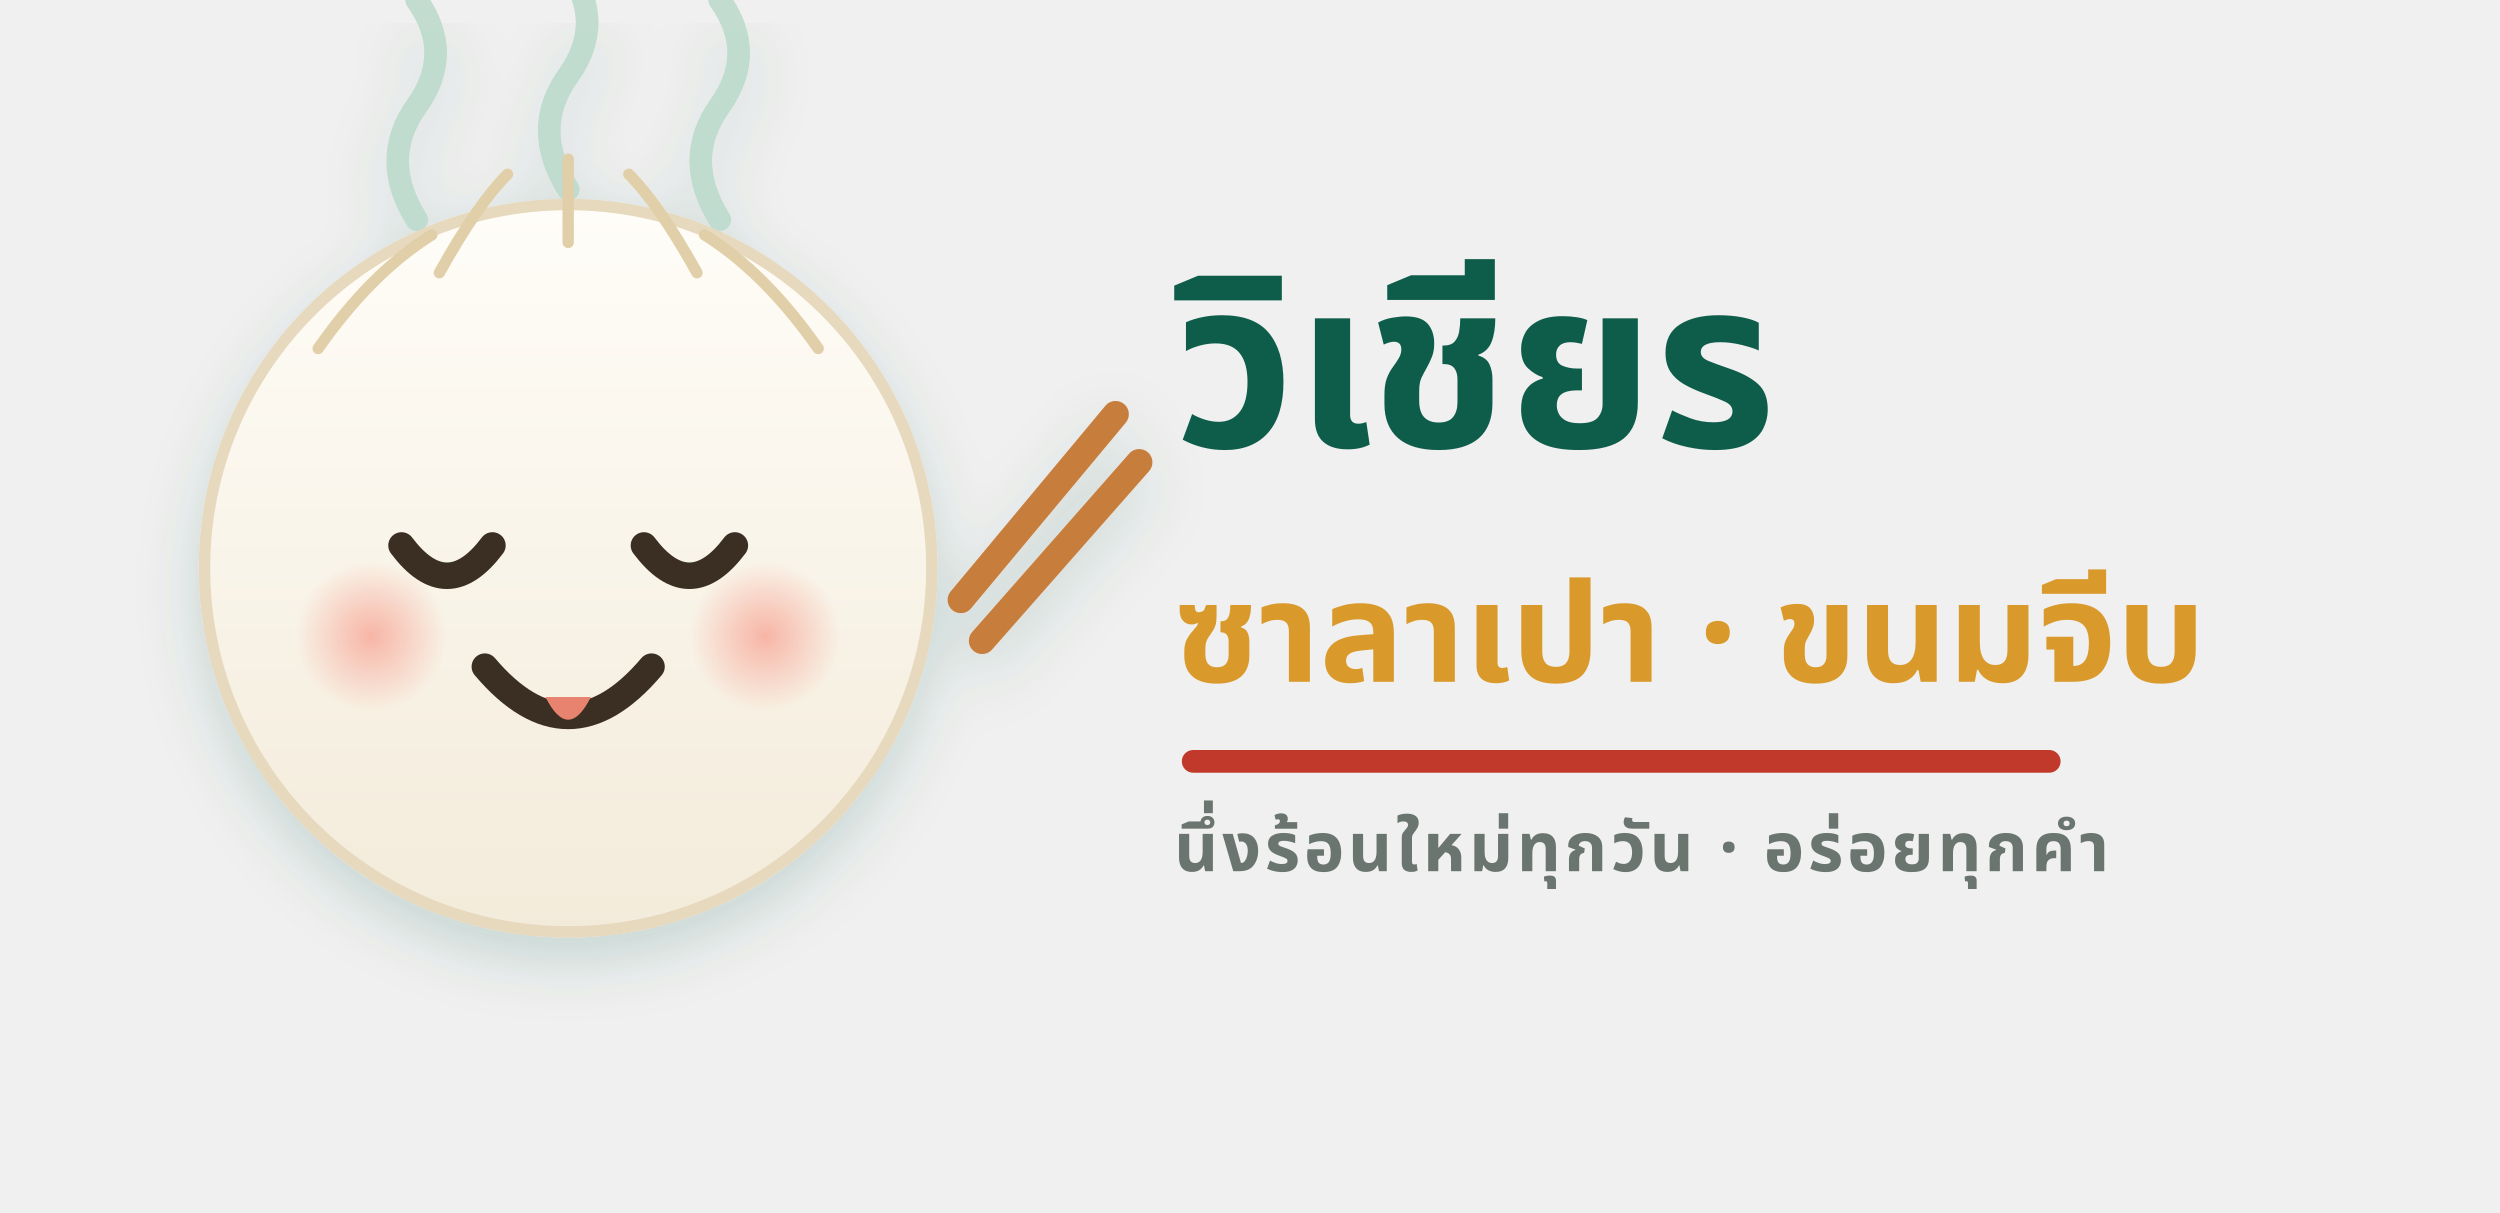
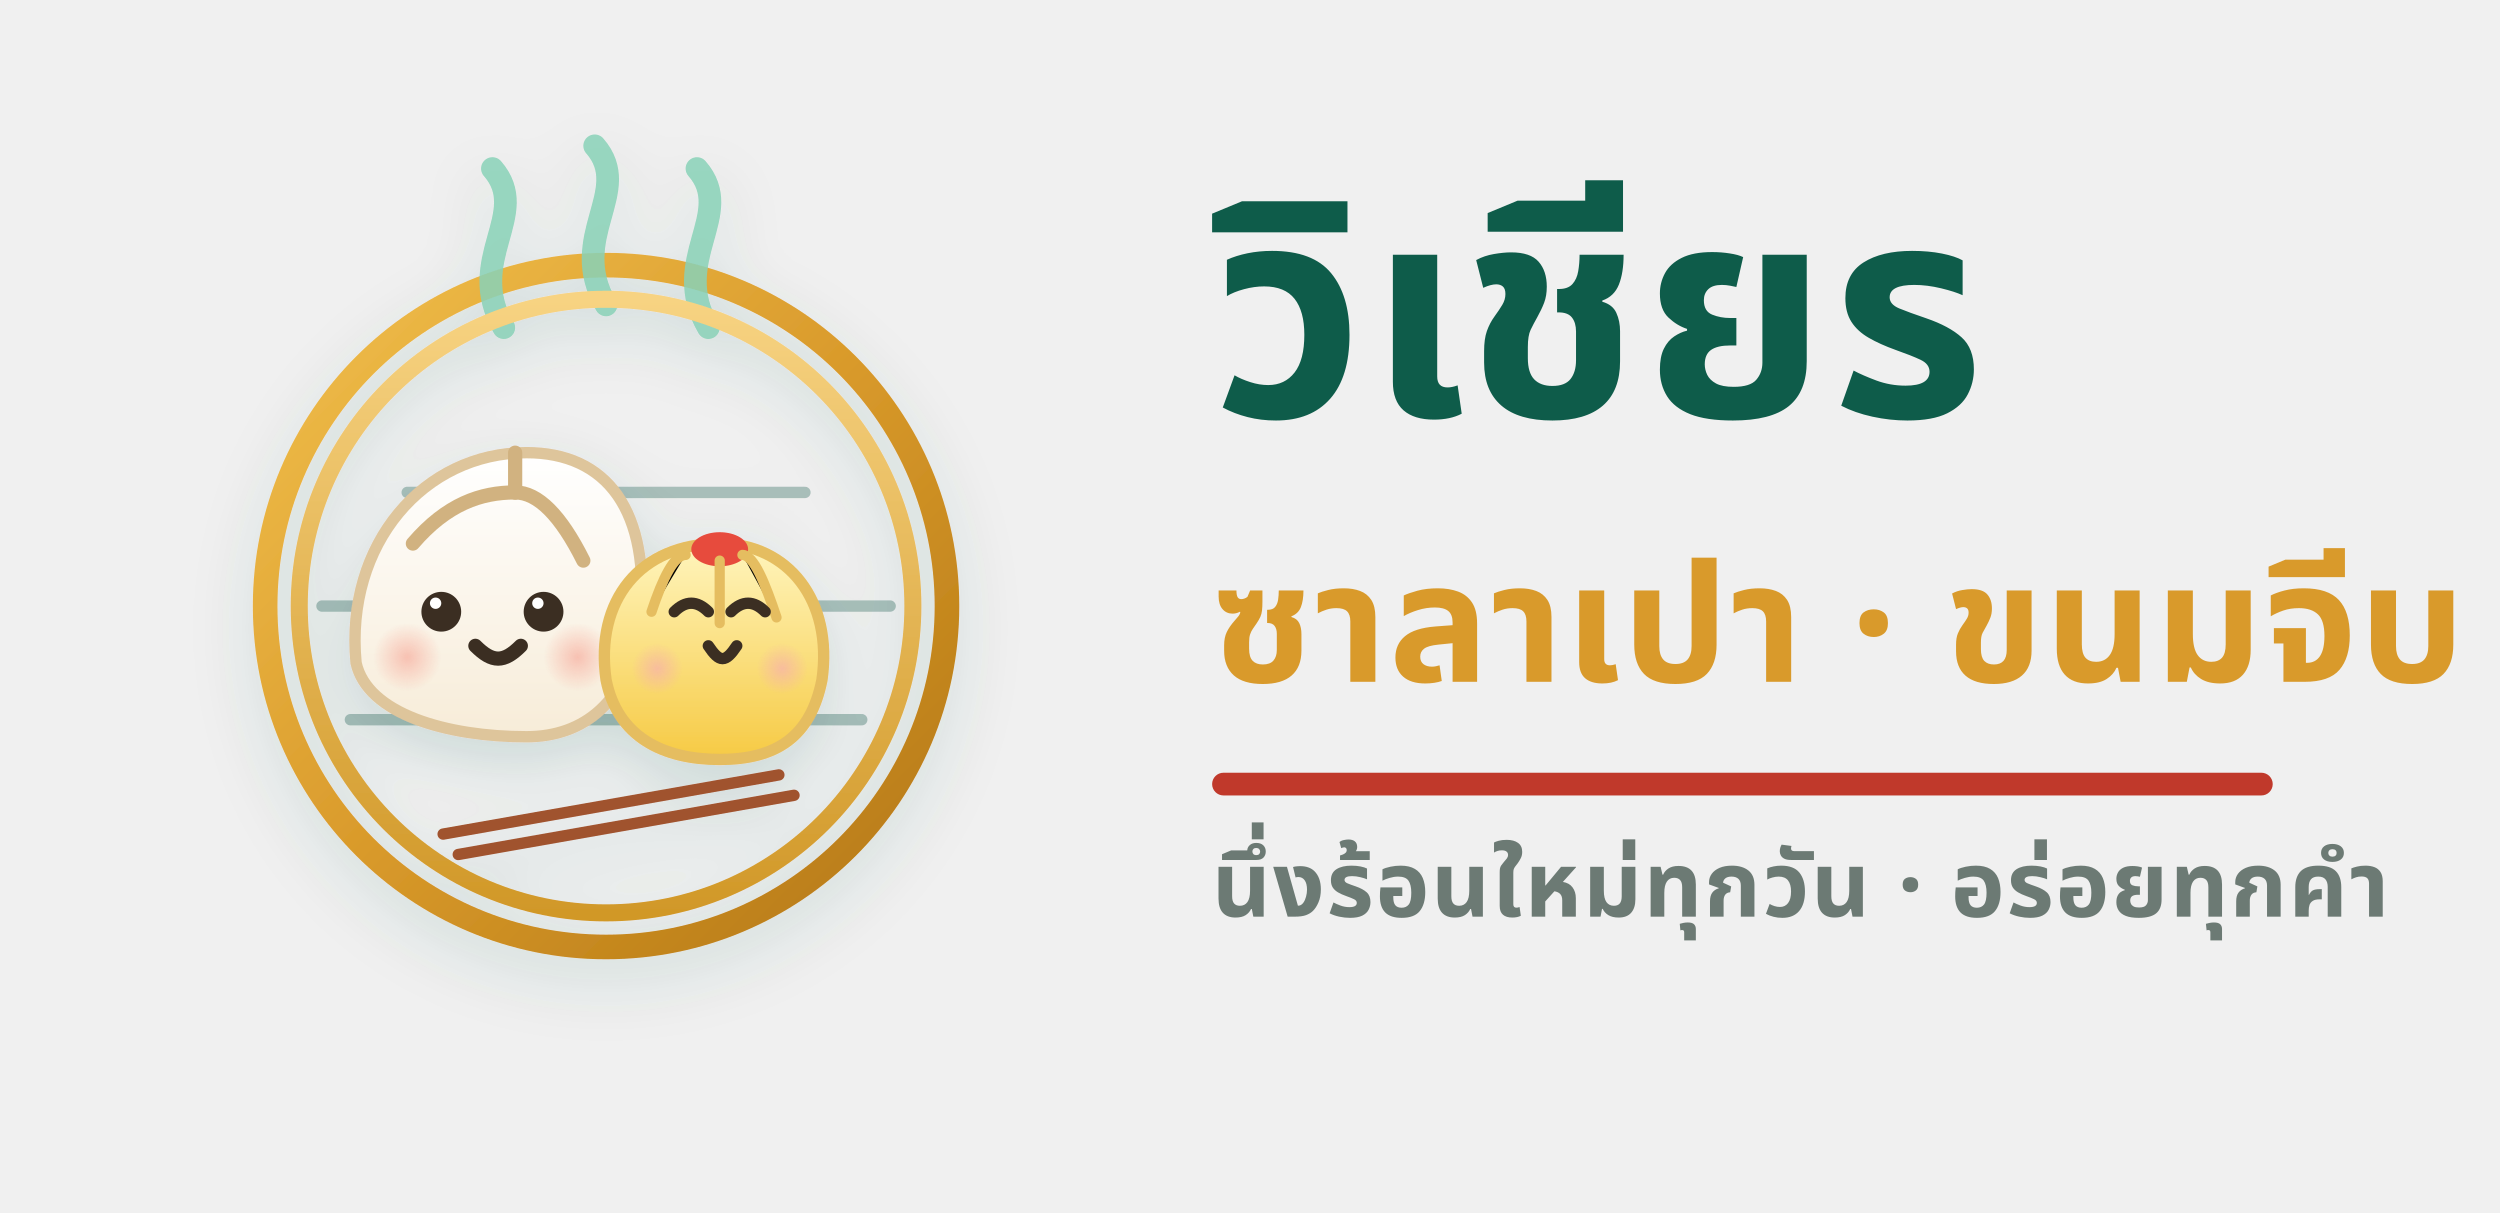
<svg xmlns="http://www.w3.org/2000/svg" width="660" height="320" viewBox="0 0 660 320">
  <defs>
-     <linearGradient id="bun" x1="0" y1="0" x2="0" y2="1">
-       <stop offset="0" stop-color="#FFFDF8" />
-       <stop offset="1" stop-color="#F3EBDA" />
+     <linearGradient id="goldGrad" x1="0" y1="0" x2="1" y2="1">
+       <stop offset="0%" stop-color="#F2C14E" />
+       <stop offset="50%" stop-color="#D99A2B" />
+       <stop offset="100%" stop-color="#B27613" />
    </linearGradient>
-     <linearGradient id="leaf" x1="0" y1="0" x2="1" y2="1">
-       <stop offset="0" stop-color="#1A7A5E" />
-       <stop offset="1" stop-color="#0E5C4A" />
+     <linearGradient id="steamerWood" x1="0" y1="0" x2="0" y2="1">
+       <stop offset="0%" stop-color="#F7D382" />
+       <stop offset="100%" stop-color="#D19828" />
    </linearGradient>
-     <radialGradient id="cheek" cx="0.5" cy="0.5" r="0.5">
-       <stop offset="0" stop-color="#F7B5A6" />
-       <stop offset="1" stop-color="#F7B5A6" stop-opacity="0" />
+     <linearGradient id="bunBody" x1="0" y1="0" x2="0" y2="1">
+       <stop offset="0%" stop-color="#FFFFFF" />
+       <stop offset="100%" stop-color="#F7ECD8" />
+     </linearGradient>
+     <linearGradient id="shumaiBody" x1="0" y1="0" x2="0" y2="1">
+       <stop offset="0%" stop-color="#FFF5BD" />
+       <stop offset="100%" stop-color="#F6CA44" />
+     </linearGradient>
+     <radialGradient id="cheekPink" cx="50%" cy="50%" r="50%">
+       <stop offset="0%" stop-color="#F7B5A6" stop-opacity="0.8" />
+       <stop offset="100%" stop-color="#F7B5A6" stop-opacity="0" />
    </radialGradient>
    <filter id="soft" x="-20%" y="-20%" width="140%" height="140%">
-       <feDropShadow dx="0" dy="6" stdDeviation="8" flood-color="#0E5C4A" flood-opacity="0.18" />
+       <feDropShadow dx="0" dy="6" stdDeviation="8" flood-color="#0E5C4A" flood-opacity="0.15" />
    </filter>
  </defs>
-   <g filter="url(#soft)" transform="translate(150,150)">
-     <g stroke="#BBD9CC" stroke-width="6" stroke-linecap="round" fill="none" opacity="0.9">
-       <path d="M-40,-92 q-10,-16 0,-30 q10,-14 0,-28" />
-       <path d="M0,-100 q-10,-16 0,-30 q10,-14 0,-28" />
-       <path d="M40,-92 q-10,-16 0,-30 q10,-14 0,-28" />
-     </g>
-     <circle cx="0" cy="0" r="96" fill="url(#bun)" stroke="#E6D9BE" stroke-width="3" />
-     <g fill="none" stroke="#E0CFA8" stroke-width="3" stroke-linecap="round">
-       <path d="M-66,-58 q14,-20 30,-30" />
-       <path d="M-34,-78 q10,-18 18,-26" />
-       <path d="M0,-86 l0,-22" />
-       <path d="M34,-78 q-10,-18 -18,-26" />
-       <path d="M66,-58 q-14,-20 -30,-30" />
-     </g>
-     <circle cx="-52" cy="18" r="20" fill="url(#cheek)" />
-     <circle cx="52" cy="18" r="20" fill="url(#cheek)" />
-     <path d="M-44,-6 q12,16 24,0" fill="none" stroke="#3A2E22" stroke-width="7" stroke-linecap="round" />
-     <path d="M20,-6 q12,16 24,0" fill="none" stroke="#3A2E22" stroke-width="7" stroke-linecap="round" />
-     <path d="M-22,26 q22,26 44,0" fill="none" stroke="#3A2E22" stroke-width="7" stroke-linecap="round" />
-     <path d="M-6,34 q6,12 12,0 z" fill="#E8836F" />
-     <g transform="rotate(-18)" stroke="#C77D3A" stroke-width="7" stroke-linecap="round">
-       <line x1="96" y1="40" x2="150" y2="6" />
-       <line x1="98" y1="52" x2="152" y2="20" />
+   <g filter="url(#soft)" transform="translate(160,160)">
+     <circle cx="0" cy="0" r="90" fill="none" stroke="url(#goldGrad)" stroke-width="6.5" />
+     <g transform="scale(1.5) translate(-80, -85)">
+       <g stroke="#0A4638" stroke-width="2" stroke-linecap="round" opacity="0.3" fill="none">
+         <line x1="45" y1="65" x2="115" y2="65" />
+         <line x1="30" y1="85" x2="130" y2="85" />
+         <line x1="35" y1="105" x2="125" y2="105" />
+       </g>
+       <g stroke="#88D1B7" stroke-width="4" stroke-linecap="round" fill="none" opacity="0.85">
+         <path d="M62,36 C55,24 67,16 60,8" />
+         <path d="M80,32 C73,20 85,12 78,4" />
+         <path d="M98,36 C91,24 103,16 96,8" />
+       </g>
+       <circle cx="80" cy="85" r="54" fill="none" stroke="url(#steamerWood)" stroke-width="3" />
+       <g>
+         <path d="M36,95 C34,74 48,58 66,58 C80,58 88,68 86,88 C84,102 76,108 66,108 C52,108 38,104 36,95 Z" fill="url(#bunBody)" stroke="#DEC59B" stroke-width="2" />
+         <g fill="none" stroke="#D1B280" stroke-width="2.5" stroke-linecap="round">
+           <path d="M46,74 C52,67 58,65 64,65" />
+           <path d="M64,65 L64,58" />
+           <path d="M76,77 C72,69 68,65 64,65" />
+         </g>
+         <circle cx="45" cy="94" r="6" fill="url(#cheekPink)" />
+         <circle cx="75" cy="94" r="6" fill="url(#cheekPink)" />
+         <circle cx="51" cy="86" r="3.5" fill="#3A2E22" />
+         <circle cx="50" cy="84.5" r="1" fill="#FFFFFF" />
+         <circle cx="69" cy="86" r="3.5" fill="#3A2E22" />
+         <circle cx="68" cy="84.5" r="1" fill="#FFFFFF" />
+         <path d="M57,92 C60,95 62,95 65,92" fill="none" stroke="#3A2E22" stroke-width="2.5" stroke-linecap="round" />
+       </g>
+       <g>
+         <path d="M80,98 C78,84 86,74 100,74 C112,74 120,84 118,98 C116,108 110,112 100,112 C90,112 82,108 80,98 Z" fill="url(#shumaiBody)" stroke="#E5BD60" stroke-width="2" />
+         <ellipse cx="100" cy="75" rx="5" ry="3" fill="#E74C3C" />
+         <g stroke="#E5BD60" stroke-width="1.8" stroke-linecap="round">
+           <path d="M88,86 C90,80 92,76 94,76" />
+           <path d="M100,88 L100,77" />
+           <path d="M110,87 C108,81 106,76 104,76" />
+         </g>
+         <circle cx="89" cy="96" r="4.5" fill="url(#cheekPink)" />
+         <circle cx="111" cy="96" r="4.5" fill="url(#cheekPink)" />
+         <path d="M92,86 C94,84 96,84 98,86" fill="none" stroke="#3A2E22" stroke-width="2" stroke-linecap="round" />
+         <path d="M102,86 C104,84 106,84 108,86" fill="none" stroke="#3A2E22" stroke-width="2" stroke-linecap="round" />
+         <path d="M98,92 C100,95 101,95 103,92" fill="none" stroke="#3A2E22" stroke-width="2" stroke-linecap="round" />
+       </g>
+       <g transform="rotate(-10 80 115)" stroke="#A0522D" stroke-width="2" stroke-linecap="round">
+         <line x1="50" y1="120" x2="110" y2="120" />
+         <line x1="52" y1="124" x2="112" y2="124" />
+       </g>
    </g>
  </g>
-   <g transform="translate(310,118)">
-     <text x="0" y="0" font-family="'Sarabun','Noto Sans Thai',sans-serif" font-size="62" font-weight="800" fill="#0E5C4A">วิเชียร</text>
-     <text x="0" y="62" font-family="'Sarabun','Noto Sans Thai',sans-serif" font-size="37" font-weight="700" fill="#D99A2B">ซาลาเปา · ขนมจีบ</text>
-     <rect x="2" y="80" width="232" height="6" rx="3" fill="#C0392B" />
-     <text x="0" y="112" font-family="'Sarabun','Noto Sans Thai',sans-serif" font-size="18" font-weight="600" fill="#6a756f" letter-spacing="1">นึ่งร้อนใหม่ทุกวัน · อร่อยทุกคำ</text>
+   <g transform="translate(320, 110)">
+     <text x="0" y="0" font-family="'TH Sarabun IT๙', 'THSarabunIT9', 'TH Sarabun New', 'TH Sarabun PSK', 'Sarabun', 'Noto Sans Thai', sans-serif" font-size="78" font-weight="900" fill="#0E5C4A" letter-spacing="1">วิเชียร</text>
+     <text x="0" y="70" font-family="'TH Sarabun IT๙', 'THSarabunIT9', 'TH Sarabun New', 'TH Sarabun PSK', 'Sarabun', 'Noto Sans Thai', sans-serif" font-size="44" font-weight="800" fill="#D99A2B" letter-spacing="0.5">ซาลาเปา · ขนมจีบ</text>
+     <rect x="0" y="94" width="280" height="6" rx="3" fill="#C0392B" />
+     <text x="0" y="132" font-family="'TH Sarabun IT๙', 'THSarabunIT9', 'TH Sarabun New', 'TH Sarabun PSK', 'Sarabun', 'Noto Sans Thai', sans-serif" font-size="24" font-weight="700" fill="#6C7A74" letter-spacing="0.5">นึ่งร้อนใหม่ทุกวัน · อร่อยทุกคำ</text>
  </g>
</svg>
